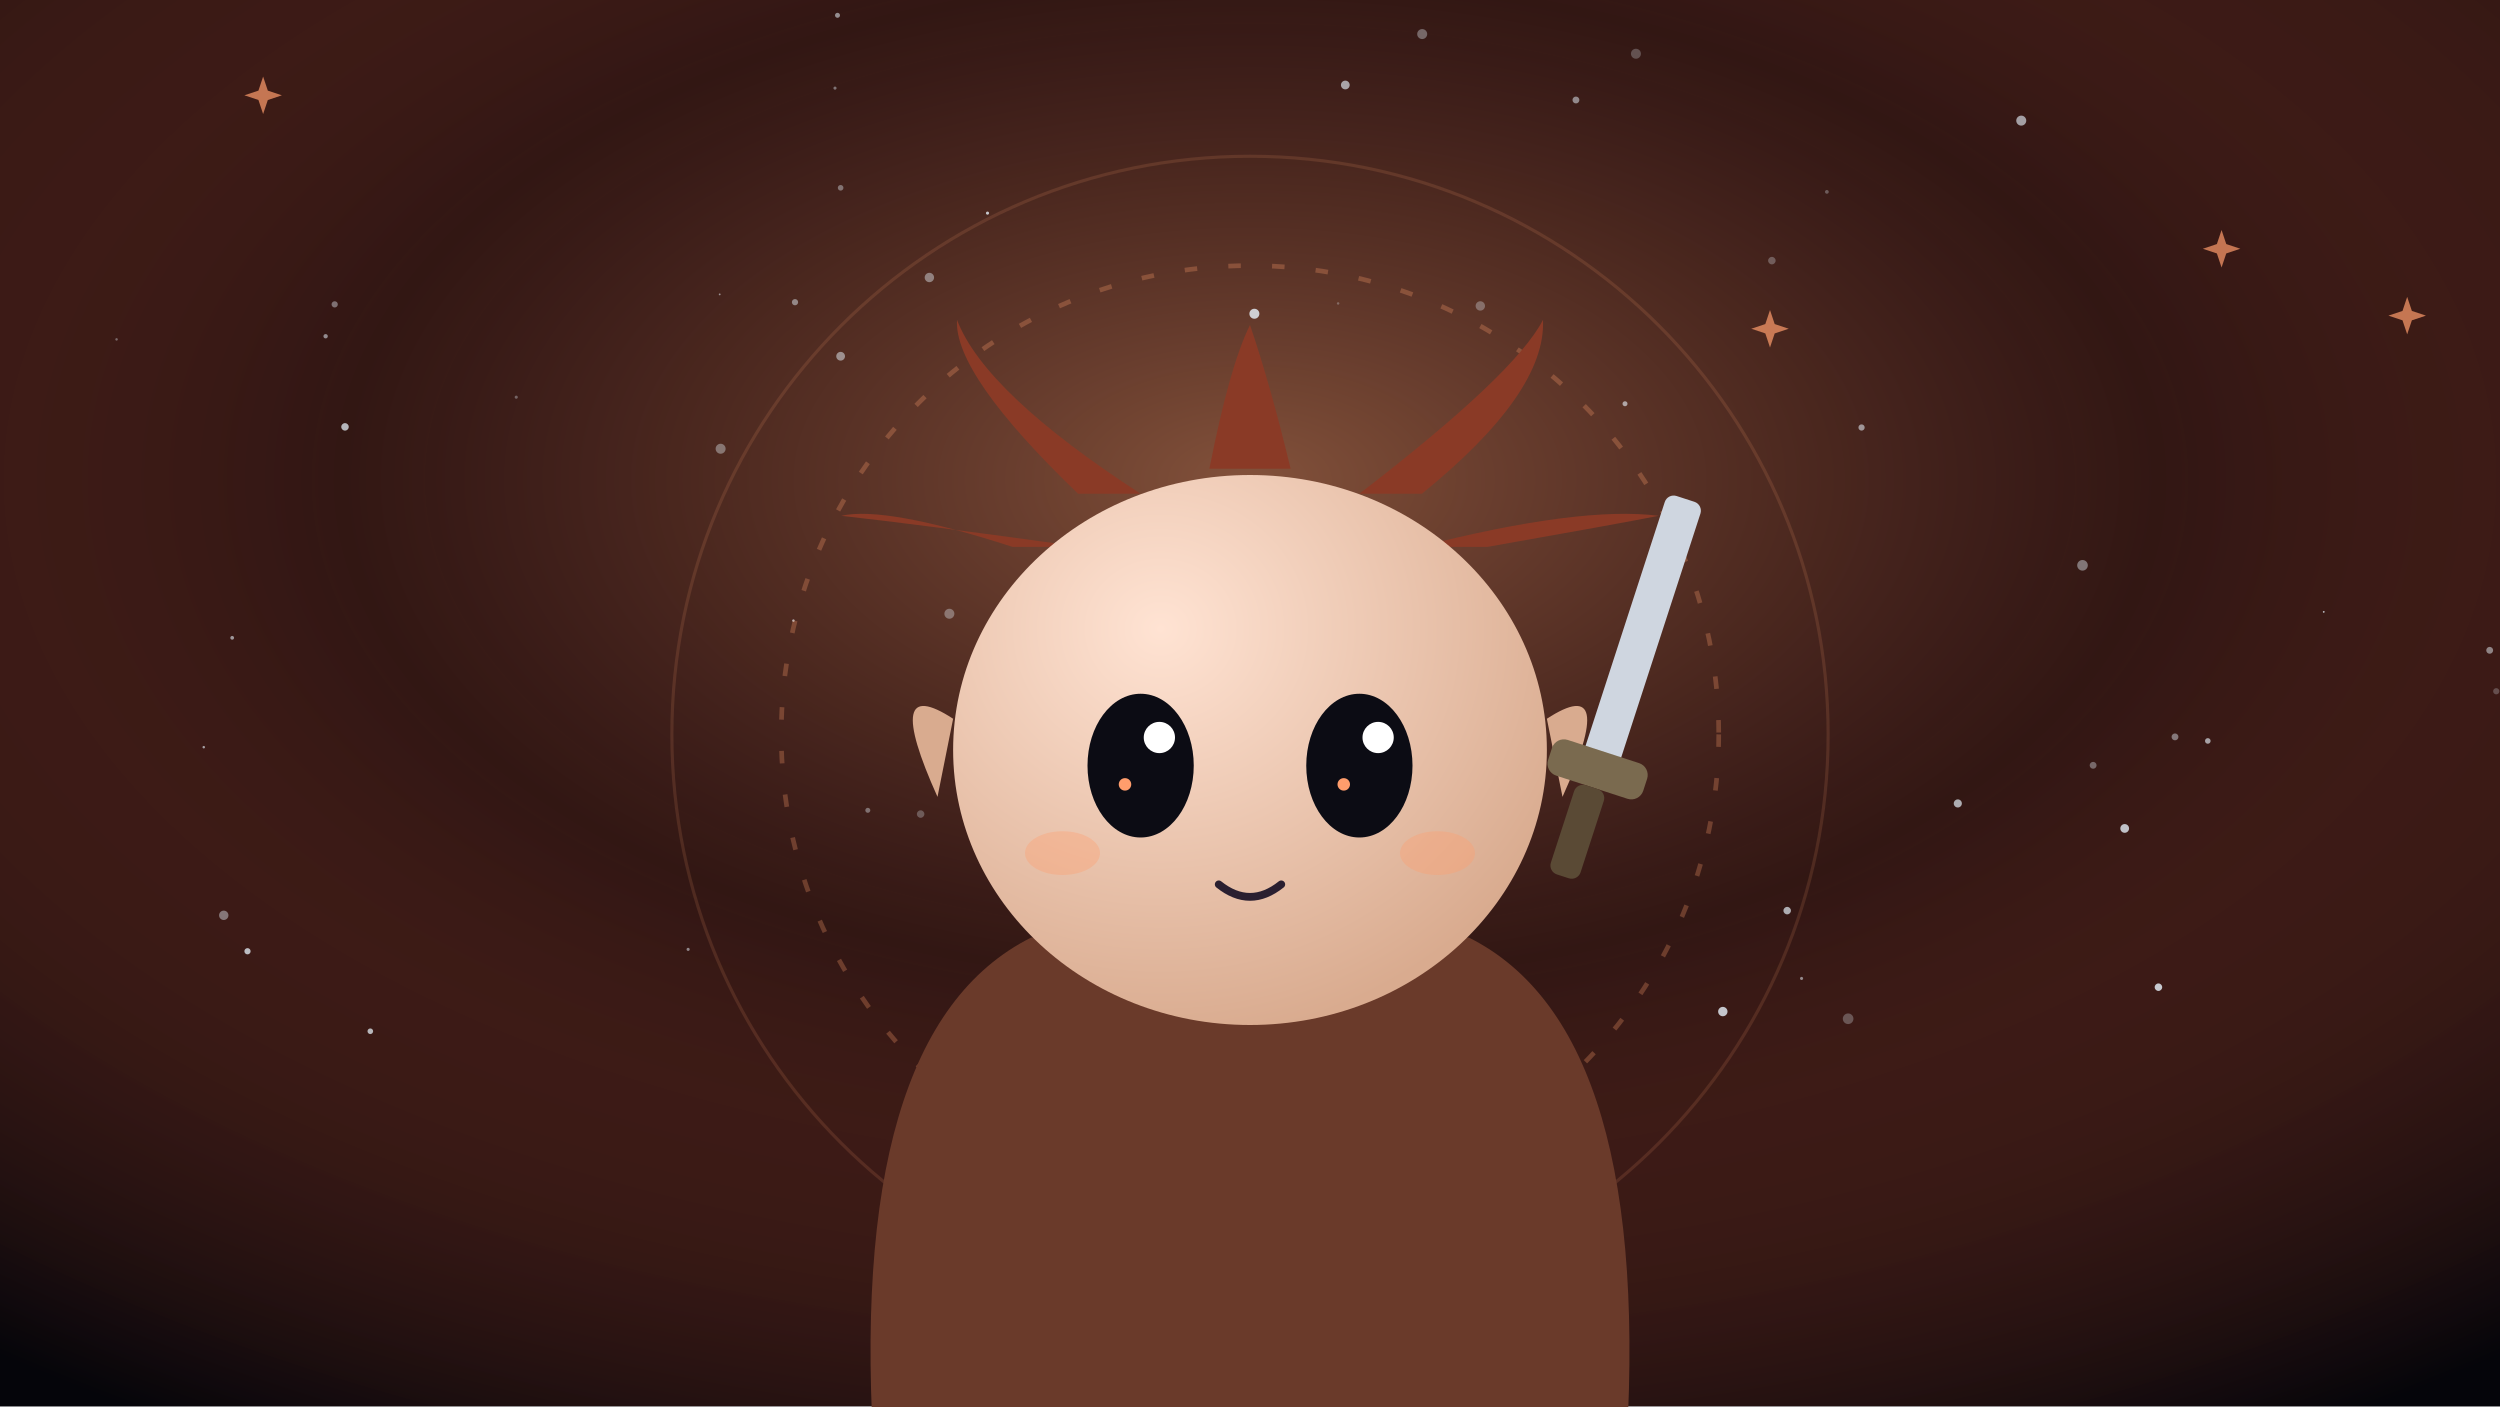
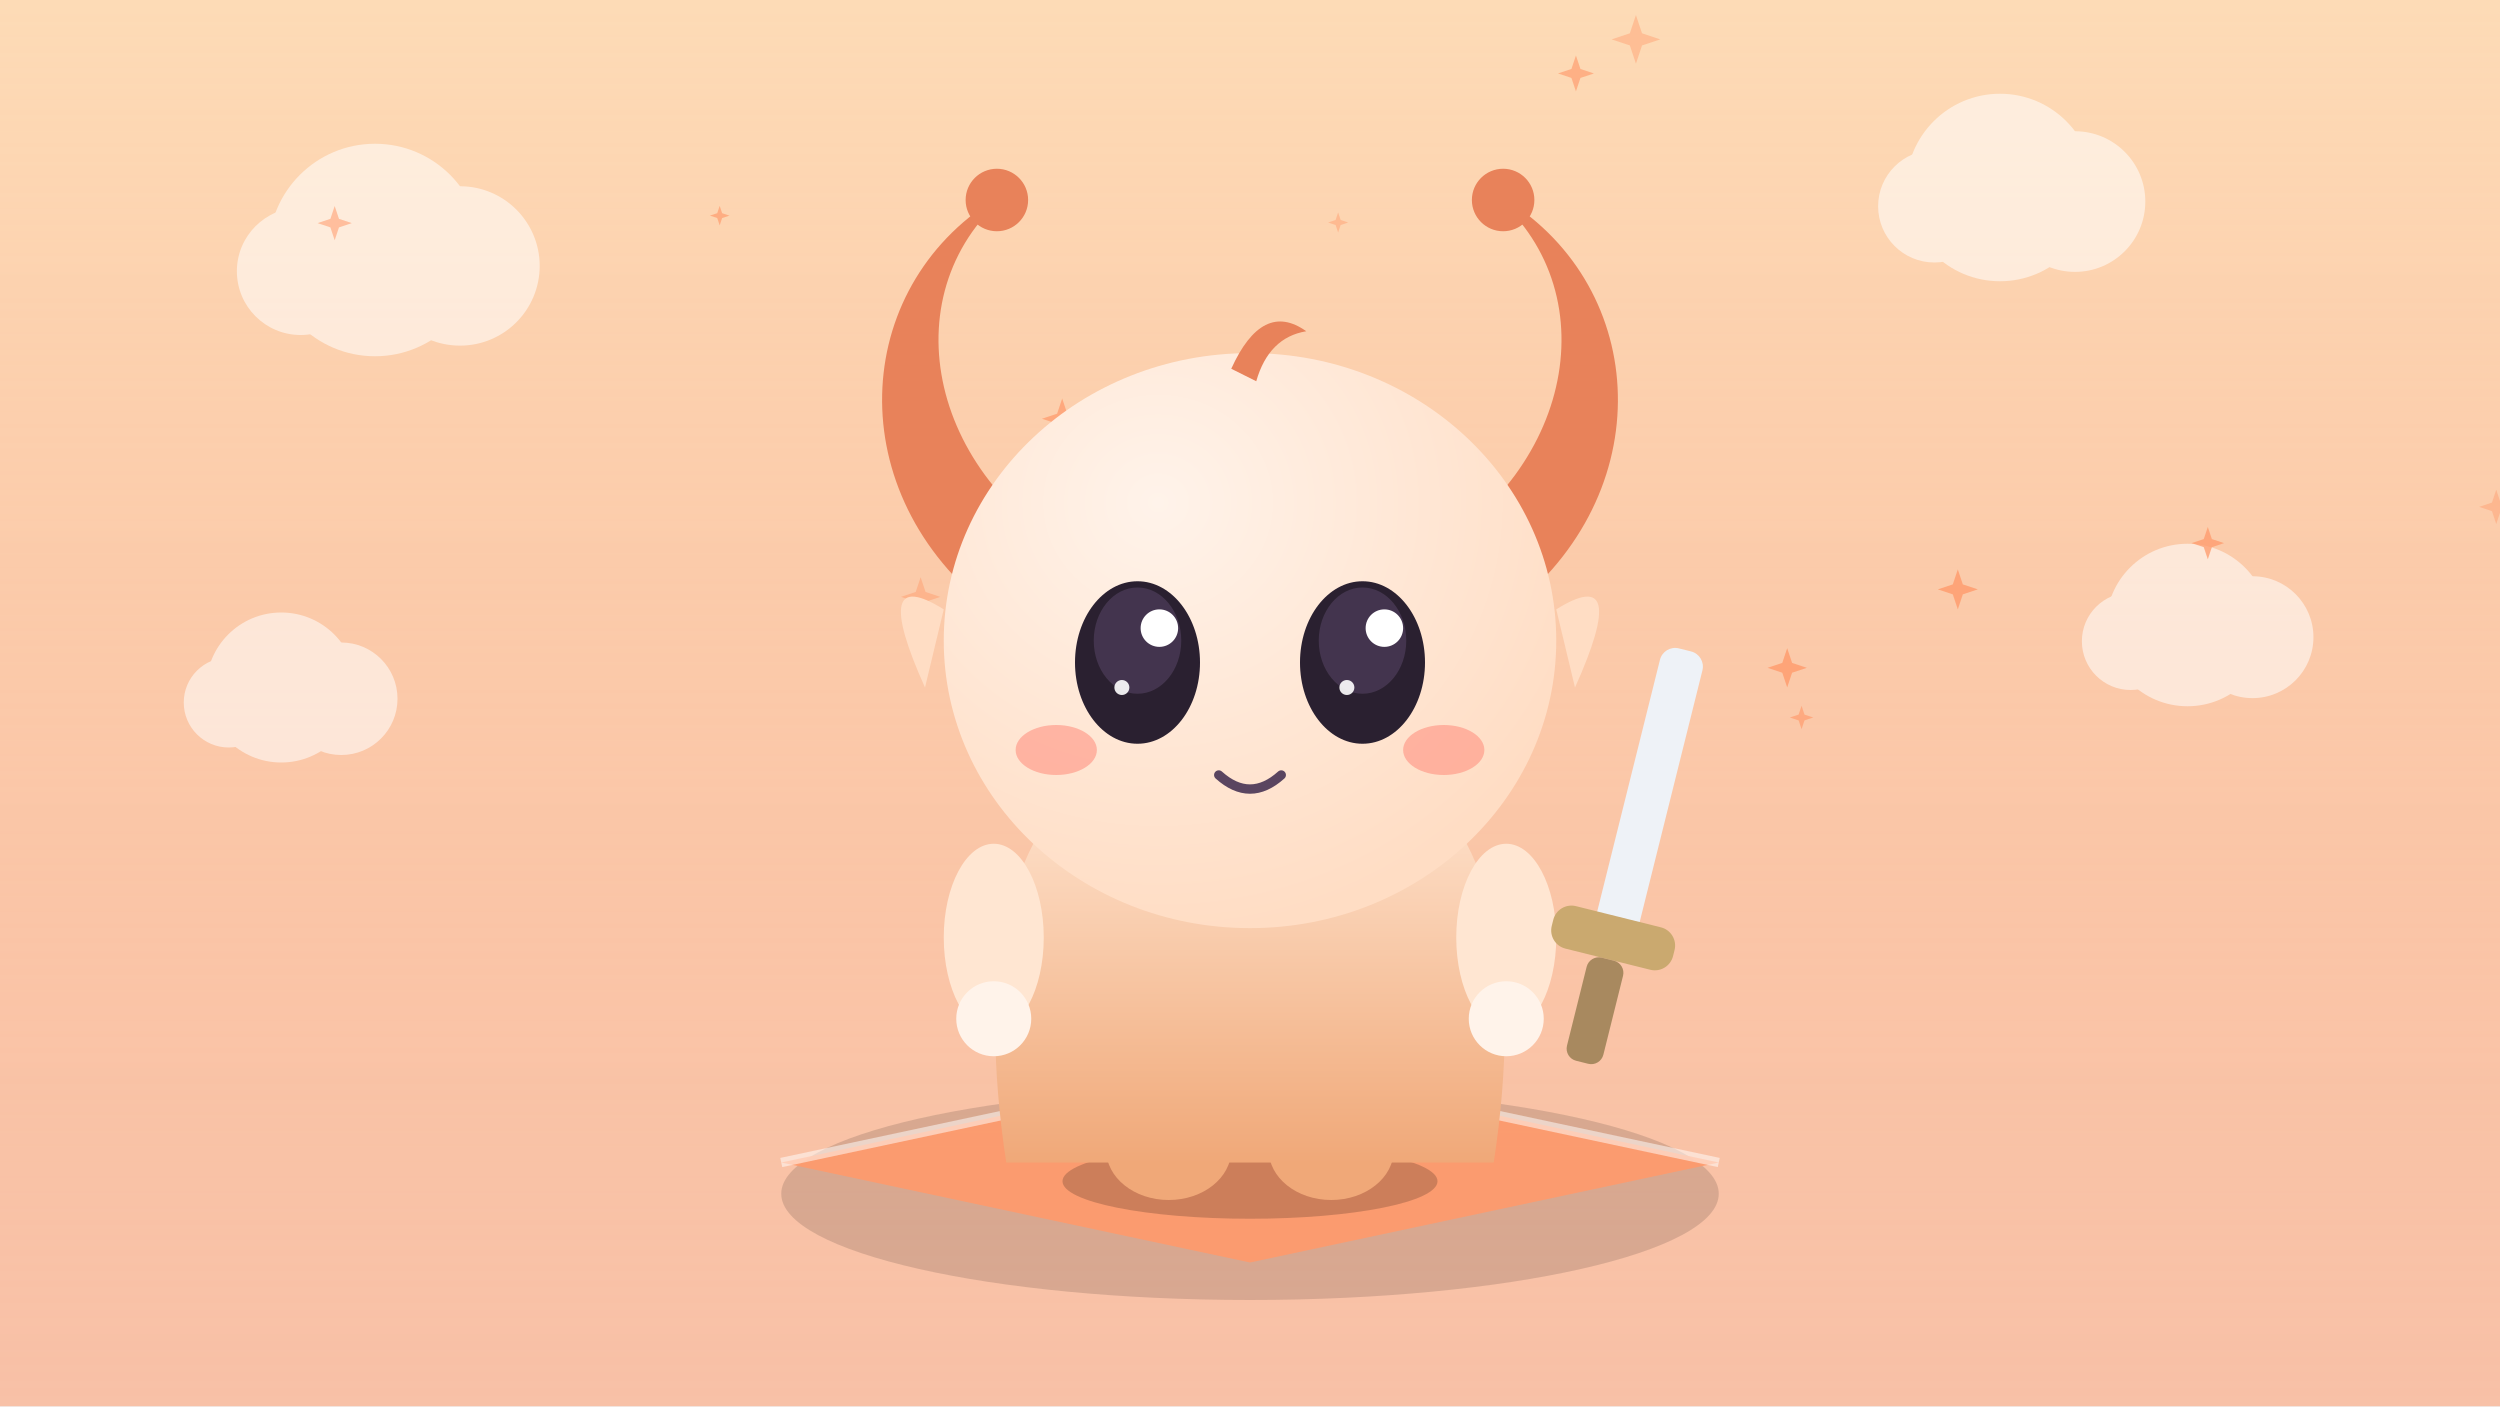
<svg xmlns="http://www.w3.org/2000/svg" width="800" height="450" viewBox="0 0 800 450">
  <defs>
-     <radialGradient id="bg" cx="50%" cy="34%" r="80%">
-       <stop offset="0%" stop-color="#ff9d6c" stop-opacity="0.5" />
-       <stop offset="45%" stop-color="#a4432c" stop-opacity="0.28" />
-       <stop offset="100%" stop-color="#05050a" stop-opacity="1" />
+     <linearGradient id="sky" x1="0" y1="0" x2="0" y2="1">
+       <stop offset="0%" stop-color="#ffd9b0" stop-opacity="0.9" />
+       <stop offset="100%" stop-color="#ff9a6b" stop-opacity="0.55" />
+     </linearGradient>
+     <radialGradient id="skin" cx="35%" cy="26%" r="75%">
+       <stop offset="0%" stop-color="#fff3ea" />
+       <stop offset="100%" stop-color="#ffddc4" />
    </radialGradient>
-     <radialGradient id="skin" cx="35%" cy="28%" r="75%">
-       <stop offset="0%" stop-color="#ffe3d3" />
-       <stop offset="100%" stop-color="#d9ab8f" />
-     </radialGradient>
+     <linearGradient id="robe" x1="0" y1="0" x2="0" y2="1">
+       <stop offset="0%" stop-color="#ffe6d2" />
+       <stop offset="100%" stop-color="#f0a878" />
+     </linearGradient>
  </defs>
-   <rect width="800" height="450" fill="#05050a" />
-   <rect width="800" height="450" fill="url(#bg)" />
-   <circle cx="230.3" cy="94.2" r="0.3" fill="#eaf6ff" opacity="0.53" />
-   <circle cx="294.6" cy="260.5" r="1.2" fill="#eaf6ff" opacity="0.27" />
-   <circle cx="523.5" cy="17.2" r="1.6" fill="#eaf6ff" opacity="0.25" />
-   <circle cx="107.1" cy="97.4" r="1.0" fill="#eaf6ff" opacity="0.40" />
-   <circle cx="428.2" cy="97.1" r="0.4" fill="#eaf6ff" opacity="0.27" />
-   <circle cx="706.5" cy="237.1" r="0.9" fill="#eaf6ff" opacity="0.62" />
-   <circle cx="576.5" cy="313.1" r="0.5" fill="#eaf6ff" opacity="0.51" />
-   <circle cx="798.8" cy="221.2" r="1.0" fill="#eaf6ff" opacity="0.24" />
-   <circle cx="504.3" cy="32.0" r="1.1" fill="#eaf6ff" opacity="0.50" />
-   <circle cx="571.9" cy="291.4" r="1.2" fill="#eaf6ff" opacity="0.67" />
-   <circle cx="339.9" cy="182.8" r="1.3" fill="#eaf6ff" opacity="0.59" />
-   <circle cx="450.2" cy="301.9" r="1.6" fill="#eaf6ff" opacity="0.28" />
-   <circle cx="626.5" cy="257.1" r="1.3" fill="#eaf6ff" opacity="0.67" />
-   <circle cx="384.6" cy="206.8" r="0.7" fill="#eaf6ff" opacity="0.52" />
-   <circle cx="277.7" cy="259.3" r="0.8" fill="#eaf6ff" opacity="0.38" />
-   <circle cx="473.7" cy="97.9" r="1.5" fill="#eaf6ff" opacity="0.31" />
-   <circle cx="666.4" cy="180.9" r="1.7" fill="#eaf6ff" opacity="0.42" />
-   <circle cx="520.0" cy="129.2" r="0.8" fill="#eaf6ff" opacity="0.59" />
-   <circle cx="646.8" cy="38.6" r="1.6" fill="#eaf6ff" opacity="0.61" />
-   <circle cx="118.5" cy="330.0" r="0.9" fill="#eaf6ff" opacity="0.71" />
-   <circle cx="110.4" cy="136.6" r="1.2" fill="#eaf6ff" opacity="0.71" />
-   <circle cx="79.2" cy="304.4" r="1.0" fill="#eaf6ff" opacity="0.74" />
-   <circle cx="74.3" cy="204.1" r="0.6" fill="#eaf6ff" opacity="0.57" />
-   <circle cx="382.3" cy="169.0" r="1.5" fill="#eaf6ff" opacity="0.54" />
-   <circle cx="104.2" cy="107.6" r="0.7" fill="#eaf6ff" opacity="0.52" />
-   <circle cx="267.2" cy="28.2" r="0.5" fill="#eaf6ff" opacity="0.41" />
-   <circle cx="269.0" cy="114.0" r="1.4" fill="#eaf6ff" opacity="0.49" />
-   <circle cx="455.1" cy="10.9" r="1.6" fill="#eaf6ff" opacity="0.35" />
-   <circle cx="430.5" cy="27.2" r="1.4" fill="#eaf6ff" opacity="0.62" />
-   <circle cx="303.8" cy="196.4" r="1.6" fill="#eaf6ff" opacity="0.34" />
-   <circle cx="65.2" cy="239.1" r="0.4" fill="#eaf6ff" opacity="0.61" />
-   <circle cx="297.4" cy="88.8" r="1.5" fill="#eaf6ff" opacity="0.42" />
-   <circle cx="220.2" cy="303.8" r="0.5" fill="#eaf6ff" opacity="0.50" />
-   <circle cx="268.0" cy="4.9" r="0.8" fill="#eaf6ff" opacity="0.53" />
-   <circle cx="401.4" cy="100.4" r="1.6" fill="#eaf6ff" opacity="0.79" />
-   <circle cx="551.3" cy="323.7" r="1.5" fill="#eaf6ff" opacity="0.78" />
-   <circle cx="796.7" cy="208.1" r="1.1" fill="#eaf6ff" opacity="0.48" />
-   <circle cx="475.8" cy="287.0" r="1.4" fill="#eaf6ff" opacity="0.34" />
-   <circle cx="230.6" cy="143.6" r="1.6" fill="#eaf6ff" opacity="0.37" />
-   <circle cx="584.6" cy="61.4" r="0.6" fill="#eaf6ff" opacity="0.29" />
-   <circle cx="253.9" cy="198.6" r="0.4" fill="#eaf6ff" opacity="0.67" />
-   <circle cx="591.4" cy="326.0" r="1.7" fill="#eaf6ff" opacity="0.27" />
-   <circle cx="165.2" cy="127.1" r="0.5" fill="#eaf6ff" opacity="0.33" />
-   <circle cx="269.0" cy="60.1" r="0.9" fill="#eaf6ff" opacity="0.38" />
-   <circle cx="567.0" cy="83.4" r="1.2" fill="#eaf6ff" opacity="0.28" />
-   <circle cx="71.6" cy="292.9" r="1.5" fill="#eaf6ff" opacity="0.42" />
-   <circle cx="254.4" cy="96.7" r="1.0" fill="#eaf6ff" opacity="0.46" />
-   <circle cx="690.7" cy="315.9" r="1.2" fill="#eaf6ff" opacity="0.80" />
-   <circle cx="37.3" cy="108.6" r="0.4" fill="#eaf6ff" opacity="0.36" />
-   <circle cx="743.6" cy="195.8" r="0.3" fill="#eaf6ff" opacity="0.72" />
-   <circle cx="696.0" cy="235.8" r="1.1" fill="#eaf6ff" opacity="0.43" />
-   <circle cx="595.7" cy="136.8" r="1.0" fill="#eaf6ff" opacity="0.54" />
-   <circle cx="669.8" cy="244.9" r="1.1" fill="#eaf6ff" opacity="0.36" />
-   <circle cx="316.0" cy="68.2" r="0.5" fill="#eaf6ff" opacity="0.77" />
-   <circle cx="679.9" cy="265.1" r="1.4" fill="#eaf6ff" opacity="0.76" />
-   <g opacity="0.7" transform="translate(566.4,105.2)">
-     <path d="M0,-6 L1.5,-1.5 L6,0 L1.5,1.5 L0,6 L-1.5,1.5 L-6,0 L-1.5,-1.5 Z" fill="#ff9d6c" />
+   <rect width="800" height="450" fill="url(#sky)" />
+   <g opacity="0.55">
+     <circle cx="120" cy="80" r="34" fill="#ffffff" />
+     <circle cx="147.2" cy="85.1" r="25.5" fill="#ffffff" />
+     <circle cx="96.2" cy="86.8" r="20.4" fill="#ffffff" />
  </g>
-   <g opacity="0.7" transform="translate(710.9,79.6)">
-     <path d="M0,-6 L1.5,-1.5 L6,0 L1.5,1.5 L0,6 L-1.5,1.5 L-6,0 L-1.5,-1.5 Z" fill="#ff9d6c" />
+   <g opacity="0.55">
+     <circle cx="640" cy="60" r="30" fill="#ffffff" />
+     <circle cx="664" cy="64.5" r="22.5" fill="#ffffff" />
+     <circle cx="619" cy="66" r="18" fill="#ffffff" />
  </g>
-   <g opacity="0.7" transform="translate(84.2,30.5)">
-     <path d="M0,-6 L1.5,-1.5 L6,0 L1.5,1.5 L0,6 L-1.5,1.5 L-6,0 L-1.5,-1.5 Z" fill="#ff9d6c" />
+   <g opacity="0.55">
+     <circle cx="90" cy="220" r="24" fill="#ffffff" />
+     <circle cx="109.2" cy="223.6" r="18" fill="#ffffff" />
+     <circle cx="73.2" cy="224.8" r="14.4" fill="#ffffff" />
  </g>
-   <g opacity="0.7" transform="translate(770.3,101.0)">
-     <path d="M0,-6 L1.5,-1.5 L6,0 L1.5,1.5 L0,6 L-1.5,1.5 L-6,0 L-1.5,-1.5 Z" fill="#ff9d6c" />
+   <g opacity="0.55">
+     <circle cx="700" cy="200" r="26" fill="#ffffff" />
+     <circle cx="720.8" cy="203.9" r="19.5" fill="#ffffff" />
+     <circle cx="681.8" cy="205.2" r="15.6" fill="#ffffff" />
  </g>
-   <circle cx="400" cy="235" r="150" fill="none" stroke="#ff9d6c" stroke-opacity="0.28" stroke-width="1.5" stroke-dasharray="4 10" />
-   <circle cx="400" cy="235" r="185" fill="none" stroke="#ff9d6c" stroke-opacity="0.14" stroke-width="1" />
-   <path d="M 324 175     Q 283.322 161.832 269.222 165.059     Q 294.322 167.832 346 175     Z" fill="#8a3a26" />
-   <path d="M 345 158     Q 305.185 119.705 306.246 102.372     Q 315.185 125.705 365 158     Z" fill="#8a3a26" />
-   <path d="M 387 150     Q 393.5 117 400 104     Q 406.5 123 413 150     Z" fill="#8a3a26" />
-   <path d="M 435 158     Q 484.815 119.705 493.754 102.372     Q 494.815 125.705 455 158     Z" fill="#8a3a26" />
-   <path d="M 454 175     Q 505.678 161.832 530.778 165.059     Q 516.678 167.832 476 175     Z" fill="#8a3a26" />
-   <path d="M 280 470 Q 270 330 330 300 L 470 300 Q 530 330 520 470 Z" fill="#6a3a2a" />
-   <ellipse cx="400" cy="240" rx="95" ry="88" fill="url(#skin)" />
-   <path d="M 305 230 Q 282 215 300 255 Z" fill="#d9ab8f" />
-   <path d="M 495 230 Q 518 215 500 255 Z" fill="#d9ab8f" />
-   <ellipse cx="365" cy="245" rx="17" ry="23" fill="#0c0c14" />
-   <ellipse cx="435" cy="245" rx="17" ry="23" fill="#0c0c14" />
-   <circle cx="371" cy="236" r="5" fill="#fff" />
-   <circle cx="441" cy="236" r="5" fill="#fff" />
-   <circle cx="360" cy="251" r="2" fill="#ff9d6c" />
-   <circle cx="430" cy="251" r="2" fill="#ff9d6c" />
-   <ellipse cx="340" cy="273" rx="12" ry="7" fill="#ff9d6c" opacity="0.35" />
-   <ellipse cx="460" cy="273" rx="12" ry="7" fill="#ff9d6c" opacity="0.35" />
-   <path d="M 390 283 Q 400 291 410 283" stroke="#2a1f30" stroke-width="2.5" fill="none" stroke-linecap="round" />
-   <g transform="translate(510,250) rotate(18)">
-     <rect x="-6" y="-95" width="12" height="90" rx="3" fill="#cfd6e0" />
-     <rect x="-16" y="-10" width="32" height="12" rx="4" fill="#7a6a4f" />
-     <rect x="-5" y="2" width="10" height="30" rx="3" fill="#5a4a35" />
+   <g opacity="0.67" transform="translate(230.3,69.0)">
+     <path d="M0,-3.13 L0.783,-0.783 L3.13,0 L0.783,0.783 L0,3.13 L-0.783,0.783 L-3.13,0 L-0.783,-0.783 Z" fill="#ff9a6b" />
+   </g>
+   <g opacity="0.46" transform="translate(294.6,191.0)">
+     <path d="M0,-6.3 L1.575,-1.575 L6.3,0 L1.575,1.575 L0,6.3 L-1.575,1.575 L-6.3,0 L-1.575,-1.575 Z" fill="#ff9a6b" />
+   </g>
+   <g opacity="0.44" transform="translate(523.5,12.6)">
+     <path d="M0,-7.782 L1.945,-1.945 L7.782,0 L1.945,1.945 L0,7.782 L-1.945,1.945 L-7.782,0 L-1.945,-1.945 Z" fill="#ff9a6b" />
+   </g>
+   <g opacity="0.56" transform="translate(107.1,71.4)">
+     <path d="M0,-5.478 L1.369,-1.369 L5.478,0 L1.369,1.369 L0,5.478 L-1.369,1.369 L-5.478,0 L-1.369,-1.369 Z" fill="#ff9a6b" />
+   </g>
+   <g opacity="0.46" transform="translate(428.2,71.2)">
+     <path d="M0,-3.215 L0.804,-0.804 L3.215,0 L0.804,0.804 L0,3.215 L-0.804,0.804 L-3.215,0 L-0.804,-0.804 Z" fill="#ff9a6b" />
+   </g>
+   <g opacity="0.75" transform="translate(706.5,173.8)">
+     <path d="M0,-5.191 L1.298,-1.298 L5.191,0 L1.298,1.298 L0,5.191 L-1.298,1.298 L-5.191,0 L-1.298,-1.298 Z" fill="#ff9a6b" />
+   </g>
+   <g opacity="0.66" transform="translate(576.5,229.6)">
+     <path d="M0,-3.751 L0.938,-0.938 L3.751,0 L0.938,0.938 L0,3.751 L-0.938,0.938 L-3.751,0 L-0.938,-0.938 Z" fill="#ff9a6b" />
+   </g>
+   <g opacity="0.43" transform="translate(798.8,162.2)">
+     <path d="M0,-5.501 L1.375,-1.375 L5.501,0 L1.375,1.375 L0,5.501 L-1.375,1.375 L-5.501,0 L-1.375,-1.375 Z" fill="#ff9a6b" />
+   </g>
+   <g opacity="0.65" transform="translate(504.3,23.5)">
+     <path d="M0,-5.748 L1.437,-1.437 L5.748,0 L1.437,1.437 L0,5.748 L-1.437,1.437 L-5.748,0 L-1.437,-1.437 Z" fill="#ff9a6b" />
+   </g>
+   <g opacity="0.79" transform="translate(571.9,213.7)">
+     <path d="M0,-6.284 L1.571,-1.571 L6.284,0 L1.571,1.571 L0,6.284 L-1.571,1.571 L-6.284,0 L-1.571,-1.571 Z" fill="#ff9a6b" />
+   </g>
+   <g opacity="0.73" transform="translate(339.9,134.0)">
+     <path d="M0,-6.49 L1.623,-1.623 L6.49,0 L1.623,1.623 L0,6.49 L-1.623,1.623 L-6.49,0 L-1.623,-1.623 Z" fill="#ff9a6b" />
+   </g>
+   <g opacity="0.47" transform="translate(450.2,221.4)">
+     <path d="M0,-7.787 L1.947,-1.947 L7.787,0 L1.947,1.947 L0,7.787 L-1.947,1.947 L-7.787,0 L-1.947,-1.947 Z" fill="#ff9a6b" />
+   </g>
+   <g opacity="0.79" transform="translate(626.5,188.6)">
+     <path d="M0,-6.409 L1.602,-1.602 L6.409,0 L1.602,1.602 L0,6.409 L-1.602,1.602 L-6.409,0 L-1.602,-1.602 Z" fill="#ff9a6b" />
+   </g>
+   <g opacity="0.67" transform="translate(384.6,151.7)">
+     <path d="M0,-4.517 L1.129,-1.129 L4.517,0 L1.129,1.129 L0,4.517 L-1.129,1.129 L-4.517,0 L-1.129,-1.129 Z" fill="#ff9a6b" />
+   </g>
+   <g>
+     <ellipse cx="400" cy="382" rx="150" ry="34" fill="#00000022" />
+     <path d="M 250 372 L 400 340 L 550 372 L 400 404 Z" fill="#ff9a6b" opacity="0.9" />
+     <path d="M 250 372 L 400 340 L 550 372" fill="none" stroke="#ffffff" stroke-opacity="0.5" stroke-width="3" />
+   </g>
+   <ellipse cx="400" cy="378" rx="60" ry="12" fill="#00000030" />
+   <ellipse cx="374" cy="368" rx="20" ry="16" fill="#f0a878" />
+   <ellipse cx="426" cy="368" rx="20" ry="16" fill="#f0a878" />
+   <path d="M 322 372 Q 308 280 350 246 L 450 246 Q 492 280 478 372 Z" fill="url(#robe)" />
+   <ellipse cx="318" cy="300" rx="16" ry="30" fill="#ffe6d2" />
+   <ellipse cx="482" cy="300" rx="16" ry="30" fill="#ffe6d2" />
+   <ellipse cx="318" cy="326" rx="12" ry="12" fill="#fff3ea" />
+   <ellipse cx="482" cy="326" rx="12" ry="12" fill="#fff3ea" />
+   <path d="M 345 178       C 295 150, 285 90, 325 60       C 275 85, 267 150, 311 190       Z" fill="#e8825a" />
+   <path d="M 455 178       C 505 150, 515 90, 475 60       C 525 85, 533 150, 489 190       Z" fill="#e8825a" />
+   <circle cx="319" cy="64" r="10" fill="#e8825a" />
+   <circle cx="481" cy="64" r="10" fill="#e8825a" />
+   <path d="M 370 145 Q 400 120 430 145" stroke="#e8825a" stroke-width="14" fill="none" stroke-linecap="round" />
+   <ellipse cx="400" cy="205" rx="98" ry="92" fill="url(#skin)" />
+   <path d="M 302 195 Q 278 180 296 220 Z" fill="#ffddc4" />
+   <path d="M 498 195 Q 522 180 504 220 Z" fill="#ffddc4" />
+   <ellipse cx="364" cy="212" rx="20" ry="26" fill="#2a2030" />
+   <ellipse cx="436" cy="212" rx="20" ry="26" fill="#2a2030" />
+   <ellipse cx="364" cy="205" rx="14" ry="17" fill="#4a3a55" opacity="0.8" />
+   <ellipse cx="436" cy="205" rx="14" ry="17" fill="#4a3a55" opacity="0.8" />
+   <circle cx="371" cy="201" r="6" fill="#fff" />
+   <circle cx="443" cy="201" r="6" fill="#fff" />
+   <circle cx="359" cy="220" r="2.4" fill="#fff" opacity="0.9" />
+   <circle cx="431" cy="220" r="2.4" fill="#fff" opacity="0.9" />
+   <ellipse cx="338" cy="240" rx="13" ry="8" fill="#ff8a7a" opacity="0.55" />
+   <ellipse cx="462" cy="240" rx="13" ry="8" fill="#ff8a7a" opacity="0.55" />
+   <path d="M 390 248 Q 400 257 410 248" stroke="#5a4560" stroke-width="3" fill="none" stroke-linecap="round" />
+   <path d="M 394 118 Q 404 96 418 106 Q 406 108 402 122 Z" fill="#e8825a" />
+   <g transform="translate(515,305) rotate(14)">
+     <rect x="-7" y="-100" width="14" height="95" rx="5" fill="#eef2f7" />
+     <rect x="-20" y="-12" width="40" height="14" rx="6" fill="#caa96f" />
+     <rect x="-6" y="2" width="12" height="34" rx="4" fill="#a8895f" />
  </g>
</svg>
